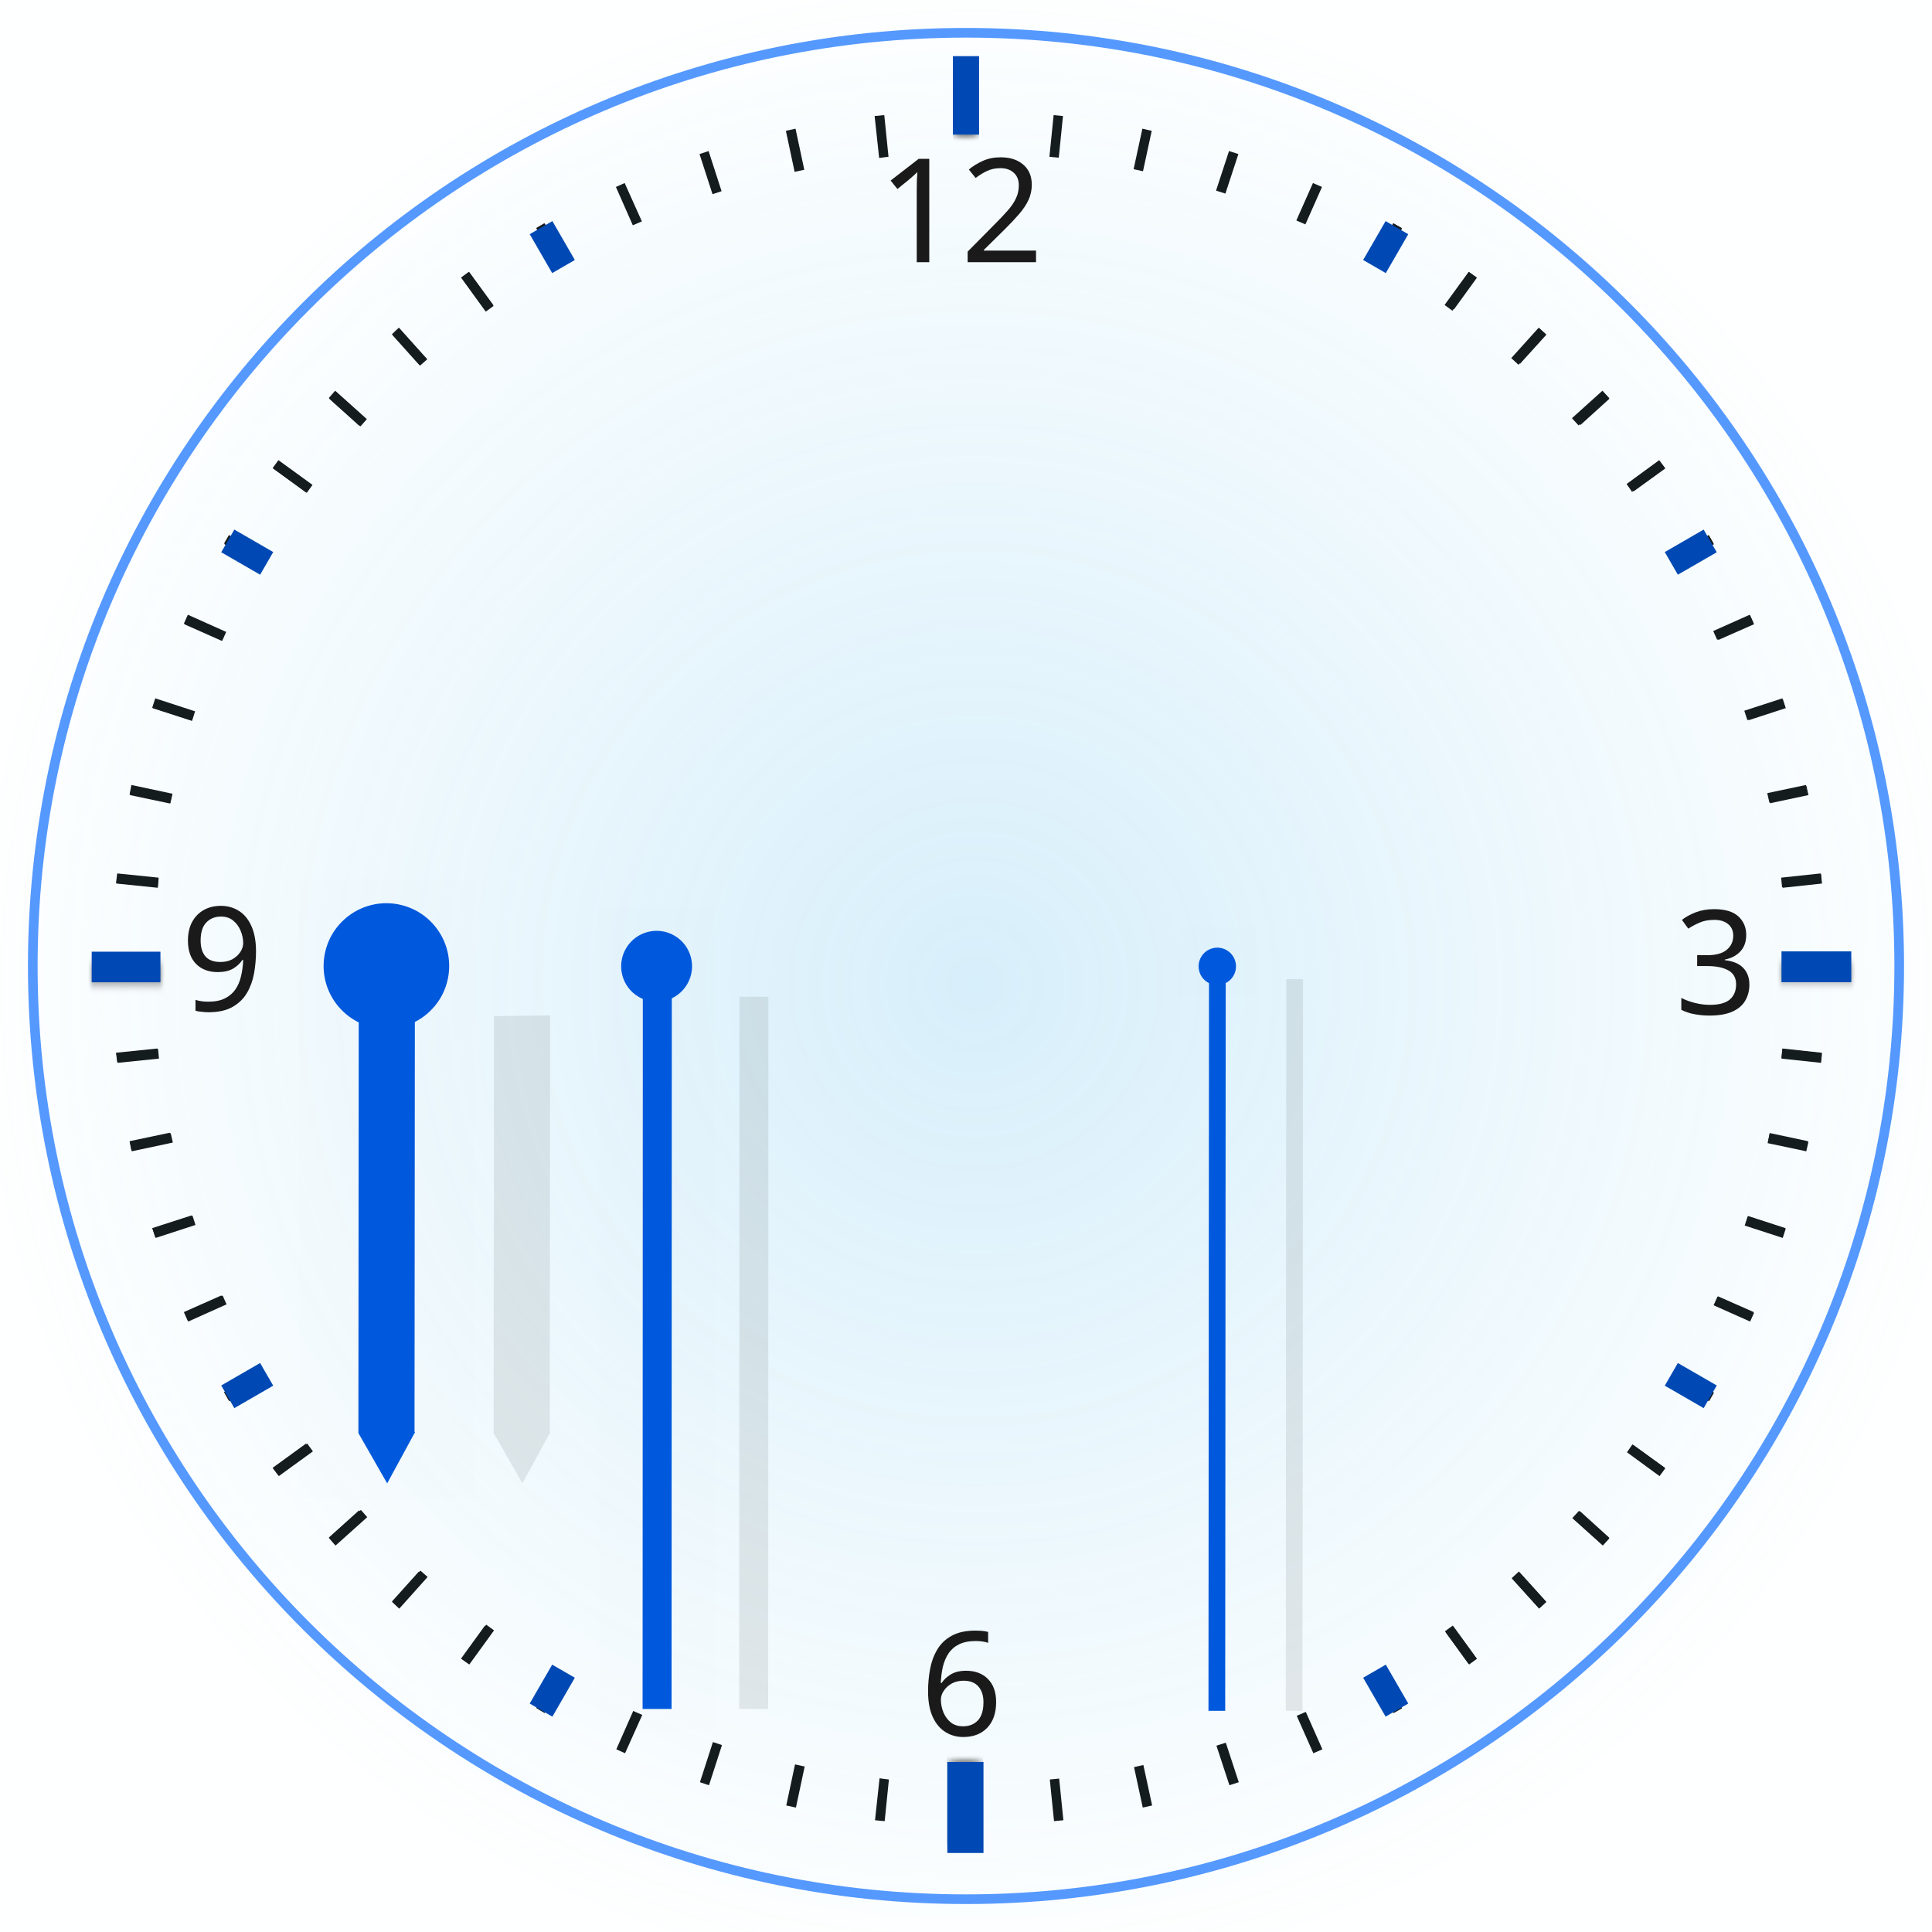
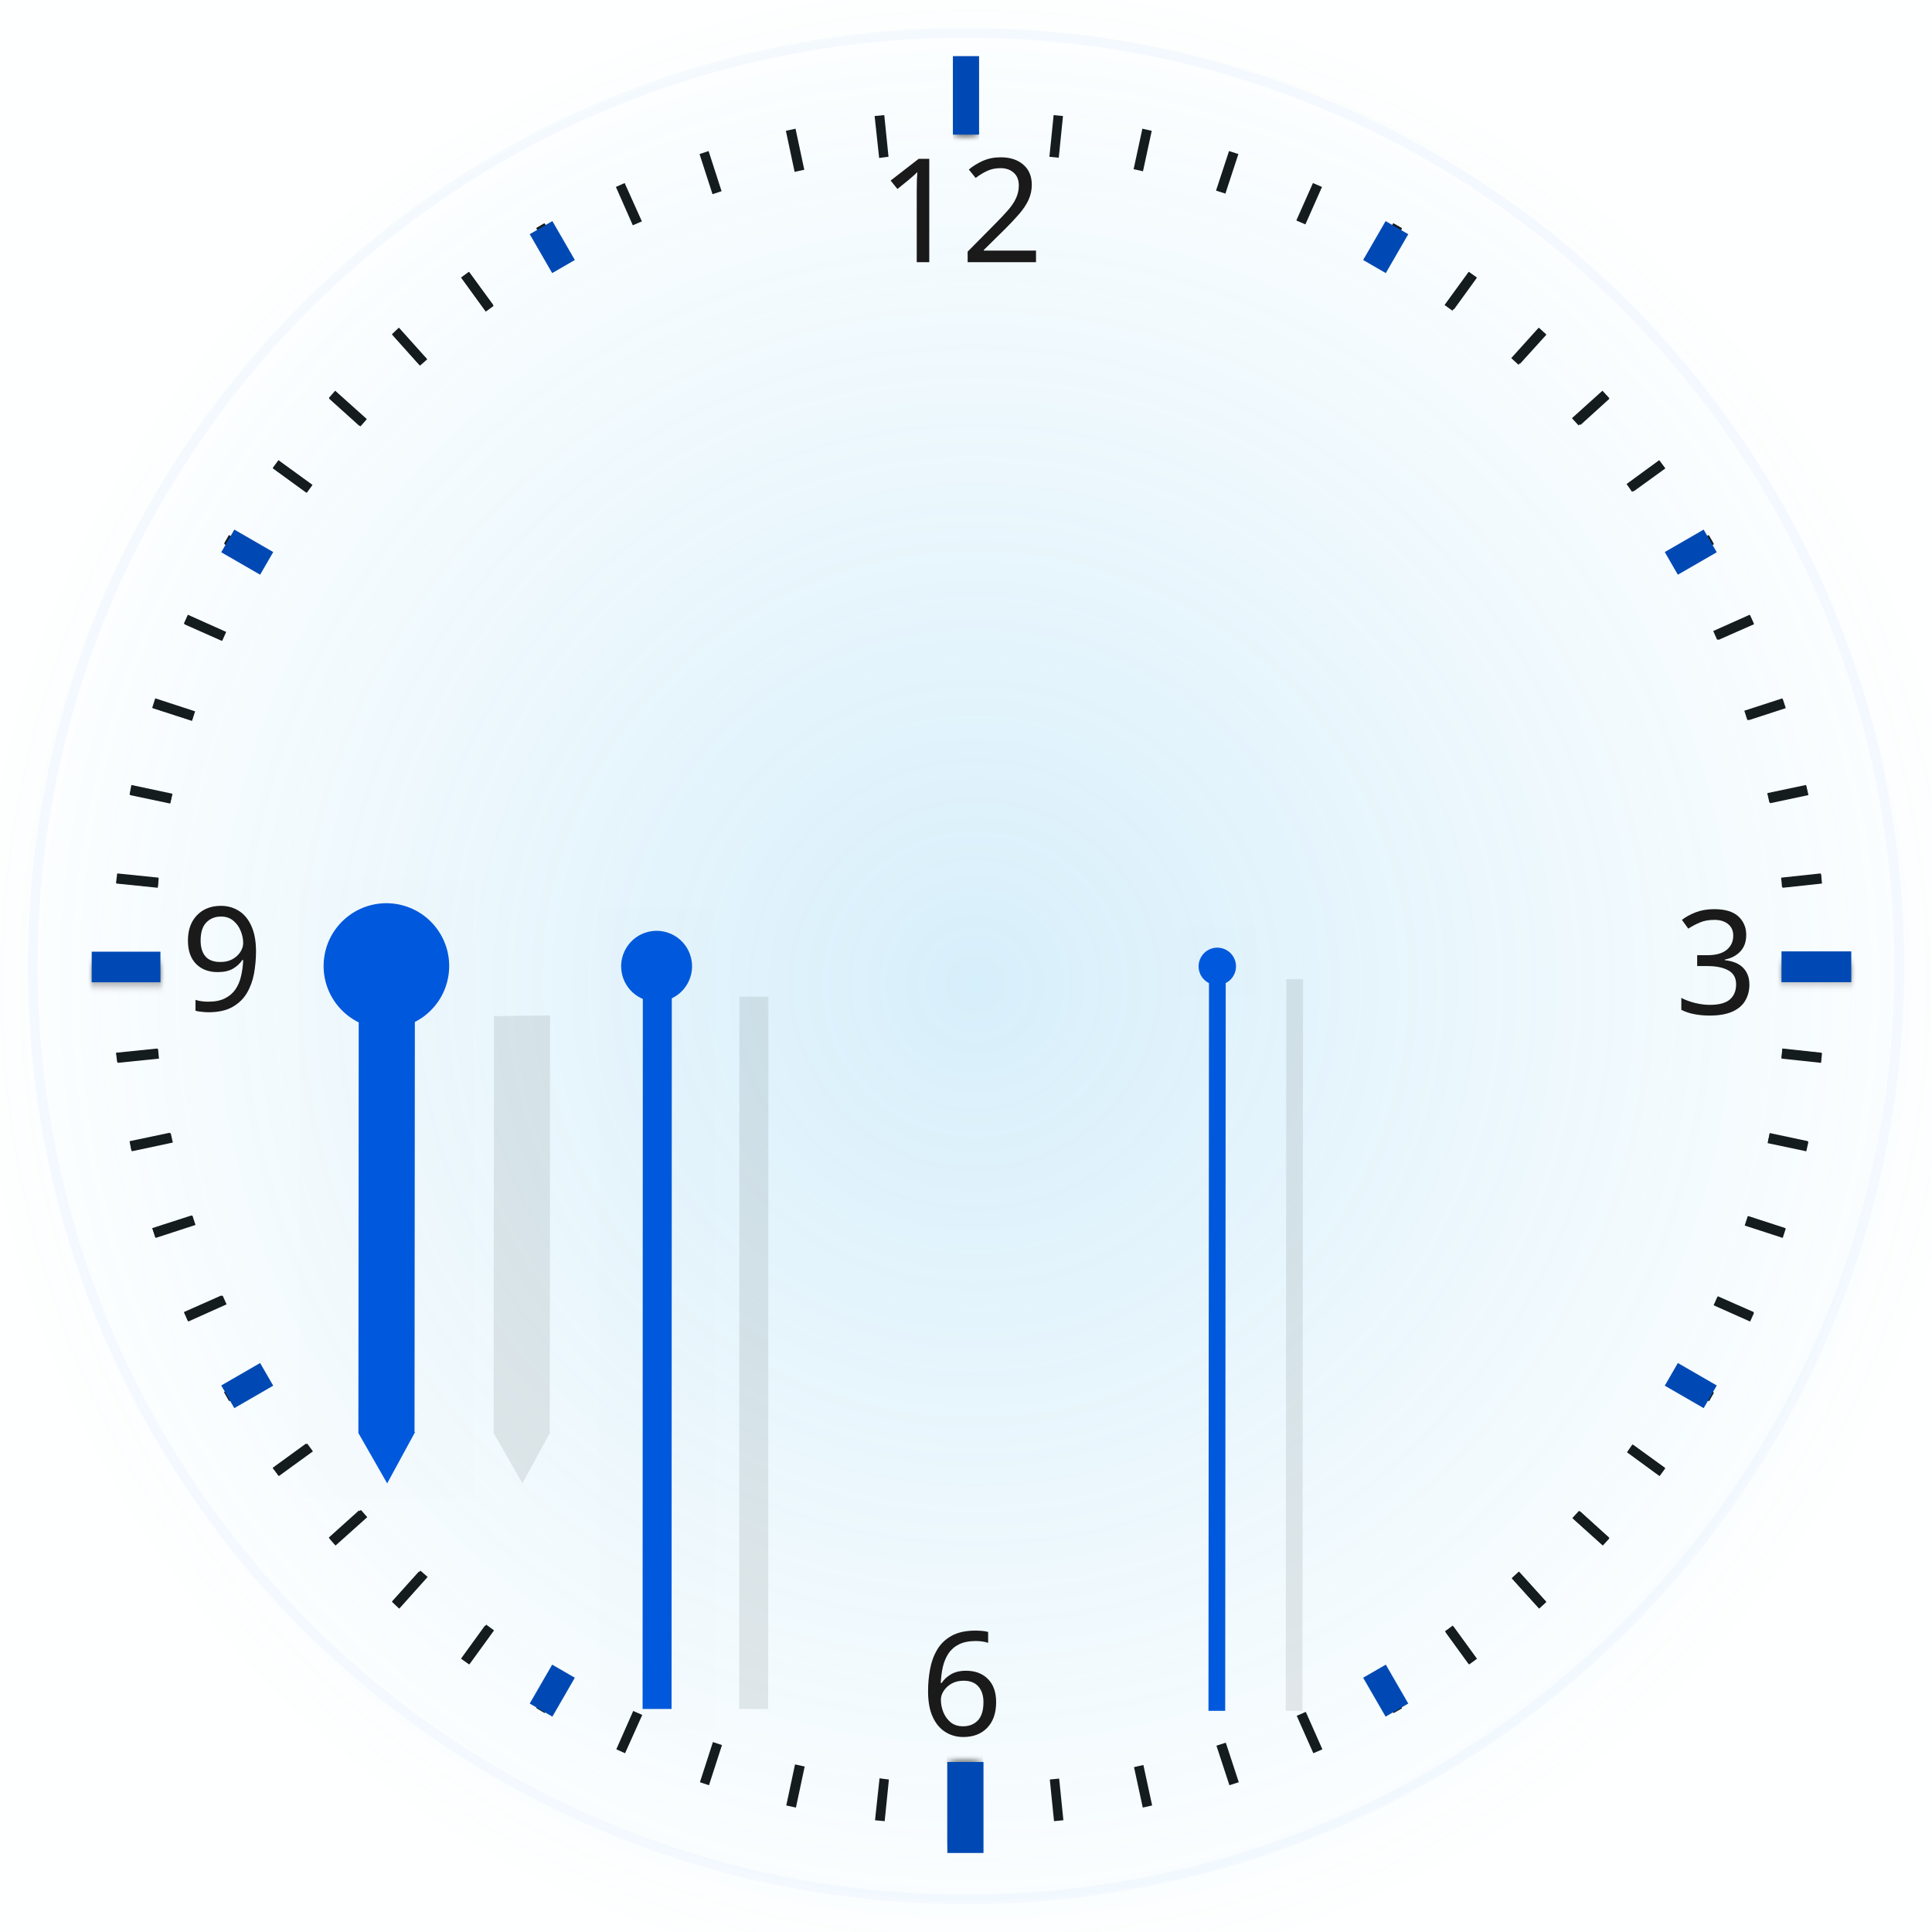
<svg xmlns="http://www.w3.org/2000/svg" xmlns:xlink="http://www.w3.org/1999/xlink" version="1.0" height="200" width="200" id="svg2">
  <defs id="defs5">
    <linearGradient id="linearGradient888">
      <stop style="stop-color:#3daee9;stop-opacity:1;" offset="0" id="stop884" />
      <stop style="stop-color:#3daee9;stop-opacity:0;" offset="1" id="stop886" />
    </linearGradient>
    <linearGradient id="linearGradient4011">
      <stop id="stop4013" offset="0" style="stop-color:#232629;stop-opacity:1;" />
      <stop style="stop-color:#232629;stop-opacity:0.523;" offset="0.9" id="stop4019" />
      <stop id="stop4021" offset="0.96" style="stop-color:#232629;stop-opacity:0.107;" />
      <stop id="stop4015" offset="1" style="stop-color:#232629;stop-opacity:0;" />
    </linearGradient>
    <filter height="1.905" y="-0.453" width="1.123" x="-0.061" id="filter5590" color-interpolation-filters="sRGB">
      <feGaussianBlur id="feGaussianBlur5592" stdDeviation="0.511" />
    </filter>
    <filter height="1.905" y="-0.453" width="1.123" x="-0.061" id="filter5574" color-interpolation-filters="sRGB">
      <feGaussianBlur id="feGaussianBlur5576" stdDeviation="0.511" />
    </filter>
    <filter height="1.123" y="-0.061" width="1.905" x="-0.453" id="filter5578" color-interpolation-filters="sRGB">
      <feGaussianBlur id="feGaussianBlur5580" stdDeviation="0.511" />
    </filter>
    <radialGradient r="96.606" fy="382.729" fx="1255.872" cy="382.729" cx="1255.872" gradientUnits="userSpaceOnUse" id="radialGradient4671" xlink:href="#linearGradient4011" />
    <radialGradient r="96.606" fy="382.729" fx="1255.872" cy="382.729" cx="1255.872" gradientUnits="userSpaceOnUse" id="radialGradient4671-1" xlink:href="#linearGradient4011" gradientTransform="matrix(1.076543,0,0,1.076543,-333.5874,169.8928)" />
    <radialGradient xlink:href="#linearGradient888" id="radialGradient890" cx="1018.413" cy="581.917" fx="1018.413" fy="581.917" r="104" gradientUnits="userSpaceOnUse" />
  </defs>
  <g transform="translate(-1798.136,76.7415)" style="display:none" id="layer1" />
  <g transform="translate(-1798.136,76.7415)" style="display:inline" id="layer2" />
  <g id="layer4" style="display:inline" transform="translate(-1028.03,408.4746)" />
  <g id="layer5" style="display:inline" transform="translate(-1028.03,408.4746)" />
  <g transform="translate(-917.4624,-480.017)" id="ClockFace">
    <circle id="path4329-4" style="fill:url(#radialGradient890);fill-opacity:1;stroke:none;opacity:0.2" cx="1018.413" cy="581.917" r="104" />
    <g id="g4323">
      <rect style="opacity:0.005;fill:#3daee9;fill-opacity:1;stroke:none" id="rect4069" width="214" height="214" x="910.768" y="473.524" />
      <circle transform="matrix(1.076543,0,0,1.076543,-334.5376,169.9925)" id="path4329" style="fill:url(#radialGradient4671);fill-opacity:1;stroke:none" />
      <g id="g4245">
        <path d="m 1352.477,382.729 a 96.606,96.606 0 0 1 -96.606,96.606 96.606,96.606 0 0 1 -96.606,-96.606 96.606,96.606 0 0 1 96.606,-96.606 96.606,96.606 0 0 1 96.606,96.606 z" id="path5099" style="fill:#1ea0e6;fill-opacity:1;stroke:none;opacity:0" transform="translate(-238.4086,197.2873)" />
        <g transform="translate(-0.5084997,-0.4121934)" id="g6149">
          <path id="path5480" d="m 974.362,503.58 -0.844,0.5 2.094,3.594 c 0.278,-0.163 0.564,-0.308 0.844,-0.469 z m 87.875,0 -2.031,3.531 c 0.293,0.167 0.585,0.33 0.875,0.5 l 2.031,-3.531 z m -95.687,5.031 -0.812,0.562 2.469,3.406 c 0.269,-0.199 0.541,-0.398 0.813,-0.594 z m 103.5,0 -2.375,3.281 c 0.267,0.192 0.548,0.368 0.812,0.562 l 2.375,-3.281 z m -110.75,5.812 -0.719,0.656 2.781,3.094 c 0.24,-0.219 0.508,-0.408 0.75,-0.625 z m 118,0 -2.719,3 c 0.248,0.221 0.504,0.432 0.75,0.656 l 2.719,-3 z m -124.594,6.531 -0.656,0.75 3.125,2.812 c 0.219,-0.247 0.434,-0.505 0.656,-0.75 z m 131.188,0 -3,2.688 c 0.233,0.255 0.458,0.523 0.687,0.781 l 3,-2.719 z m -137.063,7.188 -0.594,0.781 3.438,2.5 c 0.192,-0.268 0.367,-0.547 0.562,-0.812 z m 142.938,0 -3.25,2.375 c 0.191,0.259 0.375,0.52 0.562,0.781 l 3.281,-2.375 z m -148.063,7.75 -0.5,0.875 3.688,2.125 c 0.166,-0.292 0.331,-0.585 0.5,-0.875 z m 153.188,0 -3.5,2.031 c 0.17,0.29 0.333,0.582 0.5,0.875 l 3.5,-2.031 z m -157.438,8.25 -0.406,0.906 3.875,1.719 c 0.133,-0.305 0.27,-0.603 0.406,-0.906 z m 161.688,0 -3.688,1.625 c 0.136,0.301 0.274,0.603 0.406,0.906 l 3.688,-1.625 z m -165.063,8.656 -0.312,0.938 4.062,1.312 c 0.098,-0.308 0.18,-0.631 0.281,-0.938 z m 168.438,0 -3.844,1.25 c 0.102,0.31 0.214,0.626 0.312,0.938 l 3.844,-1.25 z m -170.906,8.969 -0.188,0.969 4.156,0.875 c 0.066,-0.324 0.149,-0.646 0.219,-0.969 z m 173.344,0 -3.937,0.844 c 0.069,0.321 0.122,0.647 0.187,0.969 l 3.969,-0.844 z m -174.812,9.156 -0.125,0.969 4.281,0.438 c 0.031,-0.322 0.059,-0.648 0.094,-0.969 l -4.25,-0.438 z m 176.344,0 -4.062,0.438 c 0.035,0.321 0.063,0.647 0.094,0.969 l 4.062,-0.438 -0.094,-0.969 z m -172.156,18.094 -4.312,0.438 0.125,1 4.281,-0.438 c -0.037,-0.333 -0.061,-0.666 -0.094,-1 z m 168.156,0 c -0.033,0.334 -0.057,0.667 -0.094,1 l 4.094,0.438 0.094,-1 z m -166.844,8.719 -4.219,0.906 0.188,0.969 4.25,-0.906 c -0.071,-0.322 -0.152,-0.645 -0.219,-0.969 z m 165.531,0.062 c -0.067,0.324 -0.148,0.646 -0.219,0.969 l 4,0.844 0.219,-0.969 z m -163.281,8.469 -4.125,1.344 0.312,0.969 4.125,-1.344 c -0.107,-0.323 -0.209,-0.644 -0.312,-0.969 z m 161,0.062 c -0.104,0.325 -0.205,0.646 -0.313,0.969 l 3.938,1.281 0.312,-0.969 z m -157.875,8.219 -3.969,1.781 0.406,0.906 3.969,-1.781 c -0.138,-0.303 -0.272,-0.601 -0.406,-0.906 z m 154.75,0.094 c -0.134,0.303 -0.269,0.605 -0.406,0.906 l 3.781,1.688 0.406,-0.906 z m -150.75,7.781 -3.813,2.188 0.5,0.875 3.813,-2.188 c -0.17,-0.289 -0.334,-0.584 -0.5,-0.875 z m 146.75,0.094 c -0.168,0.292 -0.329,0.585 -0.5,0.875 l 3.625,2.094 0.5,-0.875 z m -142,7.344 -3.531,2.562 0.594,0.812 3.531,-2.562 c -0.2,-0.27 -0.397,-0.54 -0.594,-0.812 z m 137.187,0.094 c -0.193,0.268 -0.366,0.547 -0.562,0.812 l 3.375,2.469 0.594,-0.812 z m -131.625,6.781 -3.281,2.938 0.656,0.75 3.281,-2.938 c -0.224,-0.246 -0.435,-0.502 -0.656,-0.75 z m 126.094,0.094 c -0.226,0.253 -0.458,0.499 -0.688,0.75 l 3.156,2.844 0.687,-0.75 z m -119.937,6.188 -2.906,3.25 0.719,0.688 2.938,-3.281 c -0.248,-0.221 -0.504,-0.432 -0.75,-0.656 z m 113.719,0.094 c -0.251,0.228 -0.496,0.462 -0.75,0.688 l 2.844,3.156 0.75,-0.688 z m -106.906,5.5 -2.562,3.531 0.812,0.594 2.562,-3.531 c -0.272,-0.195 -0.543,-0.395 -0.812,-0.594 z m 100.062,0.094 c -0.27,0.198 -0.54,0.399 -0.812,0.594 l 2.5,3.438 0.812,-0.594 z m -92.656,4.781 -2.187,3.781 0.844,0.5 2.188,-3.812 c -0.28,-0.16 -0.566,-0.306 -0.844,-0.469 z m 85.25,0.062 c -0.283,0.165 -0.559,0.338 -0.844,0.5 l 2.125,3.719 0.875,-0.5 z m -77.437,4 -1.75,3.969 0.906,0.406 1.781,-3.969 c -0.313,-0.138 -0.626,-0.265 -0.937,-0.406 z m 69.625,0.094 c -0.308,0.139 -0.628,0.271 -0.938,0.406 l 1.719,3.875 0.938,-0.406 z m -61.375,3.125 -1.344,4.156 0.938,0.312 1.344,-4.156 c -0.314,-0.1 -0.625,-0.209 -0.937,-0.312 z m 53.094,0.062 c -0.322,0.106 -0.645,0.21 -0.969,0.312 l 1.344,4.094 0.969,-0.312 z m -44.594,2.25 -0.906,4.25 1,0.219 0.906,-4.25 c -0.334,-0.069 -0.668,-0.146 -1,-0.219 z m 36.062,0.062 c -0.327,0.07 -0.641,0.152 -0.969,0.219 l 0.906,4.188 0.969,-0.219 z m -27.312,1.375 -0.469,4.344 1,0.094 0.438,-4.312 c -0.325,-0.032 -0.645,-0.089 -0.969,-0.125 z m 18.594,0.031 c -0.323,0.035 -0.645,0.062 -0.969,0.094 l 0.437,4.312 0.969,-0.094 z" style="font-size:medium;font-style:normal;font-variant:normal;font-weight:normal;font-stretch:normal;text-indent:0;text-align:start;text-decoration:none;line-height:normal;letter-spacing:normal;word-spacing:normal;text-transform:none;direction:ltr;block-progression:tb;writing-mode:lr-tb;text-anchor:start;baseline-shift:baseline;opacity:1;color:#000000;fill:#151c1d;fill-opacity:1;stroke:none;stroke-width:1px;marker:none;visibility:visible;display:inline;overflow:visible;enable-background:accumulate;font-family:Sans;-inkscape-font-specification:Sans" />
          <path style="color:#000000;font-style:normal;font-variant:normal;font-weight:normal;font-stretch:normal;font-size:medium;line-height:normal;font-family:Sans;-inkscape-font-specification:Sans;text-indent:0;text-align:start;text-decoration:none;text-decoration-line:none;letter-spacing:normal;word-spacing:normal;text-transform:none;direction:ltr;block-progression:tb;writing-mode:lr-tb;baseline-shift:baseline;text-anchor:start;display:inline;overflow:visible;visibility:visible;opacity:1;fill:#151c1d;fill-opacity:1;stroke:none;stroke-width:1px;marker:none;enable-background:accumulate" d="m 974.322,657.721 -0.844,-0.5 2.094,-3.594 c 0.278,0.163 0.564,0.308 0.844,0.469 z m 87.875,0 -2.031,-3.531 c 0.293,-0.167 0.585,-0.33 0.875,-0.5 l 2.031,3.531 z m -95.688,-5.031 -0.812,-0.562 2.469,-3.406 c 0.269,0.199 0.541,0.398 0.813,0.594 z m 103.5,0 -2.375,-3.281 c 0.267,-0.192 0.548,-0.368 0.812,-0.562 l 2.375,3.281 z m -110.75,-5.812 -0.719,-0.656 2.781,-3.094 c 0.24,0.219 0.508,0.408 0.75,0.625 z m 118,0 -2.719,-3 c 0.248,-0.221 0.504,-0.432 0.75,-0.656 l 2.719,3 z m -124.594,-6.531 -0.656,-0.75 3.125,-2.812 c 0.219,0.247 0.434,0.505 0.656,0.75 z m 131.188,0 -3,-2.688 c 0.233,-0.255 0.458,-0.523 0.687,-0.781 l 3,2.719 z m -137.063,-7.188 -0.594,-0.781 3.438,-2.5 c 0.192,0.268 0.367,0.547 0.562,0.812 z m 142.938,0 -3.25,-2.375 c 0.191,-0.259 0.375,-0.52 0.562,-0.781 l 3.281,2.375 z m -148.063,-7.75 -0.5,-0.875 3.688,-2.125 c 0.166,0.292 0.331,0.585 0.5,0.875 z m 153.188,0 -3.5,-2.031 c 0.17,-0.29 0.333,-0.582 0.5,-0.875 l 3.5,2.031 z m -157.438,-8.25 -0.406,-0.906 3.875,-1.719 c 0.133,0.305 0.27,0.603 0.406,0.906 z m 161.688,0 -3.688,-1.625 c 0.136,-0.301 0.274,-0.603 0.406,-0.906 l 3.688,1.625 z m -165.063,-8.656 -0.312,-0.938 4.062,-1.312 c 0.098,0.308 0.18,0.631 0.281,0.938 z m 168.438,0 -3.844,-1.25 c 0.102,-0.31 0.214,-0.626 0.312,-0.938 l 3.844,1.25 z m -170.906,-8.969 -0.188,-0.969 4.156,-0.875 c 0.066,0.324 0.149,0.646 0.219,0.969 z m 173.344,0 -3.937,-0.844 c 0.069,-0.321 0.122,-0.647 0.187,-0.969 l 3.969,0.844 z m -174.812,-9.156 -0.125,-0.969 4.281,-0.438 c 0.031,0.322 0.059,0.648 0.094,0.969 l -4.25,0.438 z m 176.344,0 -4.062,-0.438 c 0.035,-0.321 0.063,-0.647 0.094,-0.969 l 4.062,0.438 -0.094,0.969 z m -172.156,-18.094 -4.312,-0.438 0.125,-1 4.281,0.438 c -0.037,0.333 -0.061,0.666 -0.094,1 z m 168.156,0 c -0.033,-0.334 -0.057,-0.667 -0.094,-1 l 4.094,-0.438 0.094,1 z m -166.844,-8.719 -4.219,-0.906 0.188,-0.969 4.25,0.906 c -0.071,0.322 -0.152,0.645 -0.219,0.969 z m 165.531,-0.062 c -0.067,-0.324 -0.148,-0.646 -0.219,-0.969 l 4,-0.844 0.219,0.969 z m -163.281,-8.469 -4.125,-1.344 0.312,-0.969 4.125,1.344 c -0.107,0.323 -0.209,0.644 -0.312,0.969 z m 161,-0.062 c -0.104,-0.325 -0.205,-0.646 -0.313,-0.969 l 3.938,-1.281 0.312,0.969 z m -157.875,-8.219 -3.969,-1.781 0.406,-0.906 3.969,1.781 c -0.138,0.303 -0.272,0.601 -0.406,0.906 z m 154.75,-0.094 c -0.134,-0.303 -0.269,-0.605 -0.406,-0.906 l 3.781,-1.688 0.406,0.906 z m -150.75,-7.781 -3.813,-2.188 0.5,-0.875 3.813,2.188 c -0.17,0.289 -0.334,0.584 -0.5,0.875 z m 146.75,-0.094 c -0.168,-0.292 -0.329,-0.585 -0.5,-0.875 l 3.625,-2.094 0.5,0.875 z m -142,-7.344 -3.531,-2.562 0.594,-0.812 3.531,2.562 c -0.2,0.27 -0.397,0.54 -0.594,0.812 z m 137.187,-0.094 c -0.193,-0.268 -0.366,-0.547 -0.562,-0.812 l 3.375,-2.469 0.594,0.812 z m -131.625,-6.781 -3.281,-2.938 0.656,-0.75 3.281,2.938 c -0.224,0.246 -0.435,0.502 -0.656,0.75 z m 126.094,-0.094 c -0.226,-0.253 -0.458,-0.499 -0.688,-0.75 l 3.156,-2.844 0.687,0.75 z m -119.938,-6.188 -2.906,-3.25 0.719,-0.688 2.938,3.281 c -0.248,0.221 -0.504,0.432 -0.75,0.656 z m 113.719,-0.094 c -0.251,-0.228 -0.496,-0.462 -0.75,-0.688 l 2.844,-3.156 0.75,0.688 z m -106.906,-5.5 -2.562,-3.531 0.812,-0.594 2.562,3.531 c -0.272,0.195 -0.543,0.395 -0.812,0.594 z m 100.063,-0.094 c -0.27,-0.198 -0.54,-0.399 -0.812,-0.594 l 2.5,-3.438 0.812,0.594 z m -92.656,-4.781 -2.187,-3.781 0.844,-0.5 2.188,3.812 c -0.28,0.16 -0.566,0.306 -0.844,0.469 z m 85.25,-0.062 c -0.283,-0.165 -0.559,-0.338 -0.844,-0.5 l 2.125,-3.719 0.875,0.5 z m -77.437,-4 -1.75,-3.969 0.906,-0.406 1.781,3.969 c -0.313,0.138 -0.626,0.265 -0.937,0.406 z m 69.625,-0.094 c -0.308,-0.139 -0.628,-0.271 -0.938,-0.406 l 1.719,-3.875 0.938,0.406 z m -61.375,-3.125 -1.344,-4.156 0.938,-0.312 1.344,4.156 c -0.314,0.1 -0.625,0.209 -0.937,0.312 z m 53.094,-0.062 c -0.322,-0.106 -0.645,-0.21 -0.969,-0.312 l 1.344,-4.094 0.969,0.312 z m -44.594,-2.25 -0.906,-4.25 1,-0.219 0.906,4.25 c -0.334,0.069 -0.668,0.146 -1,0.219 z m 36.062,-0.062 c -0.327,-0.07 -0.641,-0.152 -0.969,-0.219 l 0.906,-4.188 0.969,0.219 z m -27.312,-1.375 -0.469,-4.344 1,-0.094 0.438,4.312 c -0.325,0.032 -0.645,0.089 -0.969,0.125 z m 18.594,-0.031 c -0.323,-0.035 -0.645,-0.062 -0.969,-0.094 l 0.437,-4.312 0.969,0.094 z" id="path4514" />
        </g>
        <rect style="fill:#212121;fill-opacity:0.413;stroke:none;filter:url(#filter5590)" id="rect5549" width="20" height="2.709" x="927.479" y="580.171" transform="matrix(0.3669433,0,0,0.8634778,586.551,78.71844)" />
        <rect y="578.535" x="926.956" height="3.167" width="7.115" id="rect5442" style="fill:#0049b4;fill-opacity:1;stroke:none" />
        <rect y="580.172" x="1088.579" height="2.709" width="20" id="rect5531" style="fill:#1c1c1c;fill-opacity:0.361;stroke:none;filter:url(#filter5574)" transform="matrix(0.3745782,0,0,0.8188335,693.9931,104.5514)" />
        <rect style="fill:#0049b4;fill-opacity:1;stroke:none" id="rect5446" width="7.224" height="3.189" x="1101.882" y="578.504" />
        <rect transform="matrix(0,0.447875,-1.213096,0,-587.0654,505.786)" style="fill:#2a2a2a;fill-opacity:0.524;stroke:none;filter:url(#filter5578)" id="rect5571" width="20" height="2.709" x="349.026" y="-1323.934" />
        <rect y="-1019.273" x="662.417" height="3.742" width="9.419" id="rect5448" style="fill:#0049b4;fill-opacity:1;stroke:none" transform="matrix(0,1,-1,0,0,0)" />
-         <path transform="translate(-238.4086,197.2873)" style="fill:none;stroke:#5599ff;stroke-opacity:1" id="path5627" d="m 1352.477,382.729 a 96.606,96.606 0 0 1 -96.606,96.606 96.606,96.606 0 0 1 -96.606,-96.606 96.606,96.606 0 0 1 96.606,-96.606 96.606,96.606 0 0 1 96.606,96.606 z" />
+         <path transform="translate(-238.4086,197.2873)" style="fill:none;stroke:#e1edff;stroke-opacity:1;opacity:0.3" id="path5627" d="m 1352.477,382.729 a 96.606,96.606 0 0 1 -96.606,96.606 96.606,96.606 0 0 1 -96.606,-96.606 96.606,96.606 0 0 1 96.606,-96.606 96.606,96.606 0 0 1 96.606,96.606 z" />
        <g transform="translate(-0.5084997,-0.4121934)" id="g6073">
          <path d="m 1090.307,537.577 4.027,-2.325 1.355,2.346 -4.027,2.325 z m -149.435,86.276 4.027,-2.325 1.355,2.346 -4.027,2.325 z" style="fill:#0049b4;fill-opacity:1;stroke:none" id="path6063" />
          <path id="path6065" style="fill:#0049b4;fill-opacity:1;stroke:none" d="m 1059.083,507.345 2.325,-4.027 2.346,1.355 -2.325,4.027 z m -86.276,149.435 2.325,-4.027 2.346,1.355 -2.325,4.027 z" />
          <path d="m 944.9,539.923 -4.027,-2.325 1.355,-2.346 4.027,2.325 z m 149.435,86.276 -4.027,-2.325 1.355,-2.346 4.027,2.325 z" style="fill:#0049b4;fill-opacity:1;stroke:none" id="path6067" />
          <path id="path6069" style="fill:#0049b4;fill-opacity:1;stroke:none" d="m 975.132,508.699 -2.325,-4.027 2.346,-1.355 2.325,4.027 z m 86.276,149.435 -2.325,-4.027 2.346,-1.355 2.325,4.027 z" />
        </g>
        <rect y="-1323.934" x="349.026" height="2.709" width="20" id="rect4510" style="fill:#2a2a2a;fill-opacity:0.524;stroke:none;filter:url(#filter5578)" transform="matrix(0,0.4058559,-0.8691949,0,-132.1378,344.5087)" />
        <rect transform="matrix(0,1,-1,0,0,0)" style="fill:#0049b4;fill-opacity:1;stroke:none" id="rect4512" width="8.124" height="2.709" x="485.829" y="-1018.815" />
        <text xml:space="preserve" style="font-style:normal;font-weight:normal;font-size:15px;line-height:125%;font-family:sans-serif;letter-spacing:0px;word-spacing:0px;fill:#1a1a1a;fill-opacity:1;stroke:none;stroke-width:1px;stroke-linecap:butt;stroke-linejoin:miter;stroke-opacity:1;" x="936.168" y="584.649" id="text4204">
          <tspan id="tspan4206" x="936.168" y="584.649" style="font-style:normal;font-variant:normal;font-weight:normal;font-stretch:normal;font-size:15px;font-family:Aller;-inkscape-font-specification:Aller;fill:#1a1a1a;fill-opacity:1;">9</tspan>
        </text>
        <text id="text4208" y="584.993" x="1090.838" style="font-style:normal;font-weight:normal;font-size:15px;line-height:125%;font-family:sans-serif;letter-spacing:0px;word-spacing:0px;fill:#1a1a1a;fill-opacity:1;stroke:none;stroke-width:1px;stroke-linecap:butt;stroke-linejoin:miter;stroke-opacity:1;" xml:space="preserve">
          <tspan style="font-style:normal;font-variant:normal;font-weight:normal;font-stretch:normal;font-size:15px;font-family:Aller;-inkscape-font-specification:Aller;fill:#1a1a1a;fill-opacity:1;" y="584.993" x="1090.838" id="tspan4210">3</tspan>
        </text>
        <text id="text4212" y="659.676" x="1012.708" style="font-style:normal;font-weight:normal;font-size:15px;line-height:125%;font-family:sans-serif;letter-spacing:0px;word-spacing:0px;fill:#1a1a1a;fill-opacity:1;stroke:none;stroke-width:1px;stroke-linecap:butt;stroke-linejoin:miter;stroke-opacity:1;" xml:space="preserve">
          <tspan style="font-style:normal;font-variant:normal;font-weight:normal;font-stretch:normal;font-size:15px;font-family:Aller;-inkscape-font-specification:Aller;fill:#1a1a1a;fill-opacity:1;" y="659.676" x="1012.708" id="tspan4214">6</tspan>
        </text>
        <text xml:space="preserve" style="font-style:normal;font-weight:normal;font-size:15px;line-height:125%;font-family:sans-serif;letter-spacing:0px;word-spacing:0px;fill:#1a1a1a;fill-opacity:1;stroke:none;stroke-width:1px;stroke-linecap:butt;stroke-linejoin:miter;stroke-opacity:1;" x="1008.331" y="507.159" id="text4216">
          <tspan id="tspan4218" x="1008.331" y="507.159" style="font-style:normal;font-variant:normal;font-weight:normal;font-stretch:normal;font-size:15px;font-family:Aller;-inkscape-font-specification:Aller;fill:#1a1a1a;fill-opacity:1;">12</tspan>
        </text>
      </g>
    </g>
  </g>
  <g id="HourHand" transform="matrix(-0.6000147,-0.799989,0.799989,-0.6000147,185.5251,1262.698)">
    <rect transform="matrix(-0.6000147,0.799989,-0.799989,-0.6000147,1122.662,607.6191)" y="91" x="33" height="64" width="18" id="rect4673" style="opacity:0.01;fill:#232629;fill-opacity:0.604;stroke:none" />
    <path style="fill:#0059dc;fill-opacity:1;stroke:none" d="m 980.523,549.887 -5.955,-0.742 2.521,5.509 0.036,-0.051 34.481,25.905 3.422,-4.698 -34.481,-25.905 z" id="rect5450" />
    <path transform="translate(-753.9339,199.1847)" d="m 1777.896,382.032 a 6.499,6.499 0 0 1 -6.499,6.499 6.499,6.499 0 0 1 -6.5,-6.499 6.499,6.499 0 0 1 6.5,-6.499 6.499,6.499 0 0 1 6.499,6.499 z" id="path5455-2" style="fill:#0058dc;fill-opacity:1;stroke:none" />
  </g>
  <g id="MinuteHand" transform="matrix(-0.5033012,0.864111,-0.864111,-0.5033012,1082.352,-486.6583)" style="fill:#717171;fill-opacity:1">
    <rect transform="matrix(-0.5033012,-0.864111,0.864111,-0.5033012,966.2824,692.0649)" y="94" x="64" height="85" width="12" id="rect4675" style="opacity:0.01;fill:#232629;fill-opacity:0.604;stroke:none" />
    <path id="rect5459" d="m 588.165,1012.615 75.736,7e-4 0,3 -75.736,-7e-4 z" style="fill:#0059dc;stroke:none;fill-opacity:1" transform="matrix(0.8642748,-0.5030199,0.5030199,0.8642748,0,0)" />
    <path style="fill:#0059dc;fill-opacity:1;stroke:none" id="path5457" d="m 1777.896,382.032 a 6.499,6.499 0 0 1 -6.499,6.499 6.499,6.499 0 0 1 -6.5,-6.499 6.499,6.499 0 0 1 6.5,-6.499 6.499,6.499 0 0 1 6.499,6.499 z" transform="matrix(0.5647512,0,0,0.5647512,17.10373,365.5042)" />
  </g>
  <g id="SecondHand" transform="matrix(-0.5006173,0.8656687,-0.8656687,-0.5006173,1138.495,-489.7159)">
    <rect transform="matrix(0.8660254,-0.5,0.5,0.8660254,0,0)" y="1011.187" x="589.805" height="1.732" width="77.736" id="rect6212" style="fill:#0059dc;fill-opacity:1;stroke:none" />
    <rect transform="matrix(-0.5006173,-0.8656687,0.8656687,-0.5006173,985.8723,726.5489)" y="96" x="106" height="7" width="8" id="rect4677" style="opacity:0.01;fill:#232629;fill-opacity:0.604;stroke:none" />
    <path id="path6214" d="m 1777.896,382.032 c 0,3.59 -2.91,6.499 -6.499,6.499 -3.59,0 -6.5,-2.91 -6.5,-6.499 0,-3.59 2.91,-6.499 6.5,-6.499 3.59,0 6.499,2.91 6.499,6.499 z" style="fill:#0059dc;fill-opacity:1;stroke:none" transform="matrix(0.2978345,0,0,0.2978345,489.8134,467.4493)" />
  </g>
  <g transform="matrix(-0.6000147,-0.799989,0.799989,-0.6000147,199.5251,1262.698)" id="HourHandShadow" style="opacity:0.1">
    <path id="path4376" d="m 980.523,549.887 -5.955,-0.742 2.521,5.509 0.036,-0.051 34.481,25.905 3.422,-4.698 -34.481,-25.905 z" style="fill:#232629;fill-opacity:1;stroke:none" />
    <path transform="translate(-754,199.1995)" d="m 1777.896,382.032 a 6.499,6.499 0 0 1 -6.499,6.499 6.499,6.499 0 0 1 -6.5,-6.499 6.499,6.499 0 0 1 6.5,-6.499 6.499,6.499 0 0 1 6.499,6.499 z" id="path4378" style="fill:#232629;fill-opacity:0.004;stroke:none" />
  </g>
  <g transform="matrix(-0.5006173,0.8656687,-0.8656687,-0.5006173,1146.495,-489.7159)" id="SecondHandShadow" style="opacity:0.1;fill:#232629;fill-opacity:1">
    <path id="rect4414" d="m 591.805,1011.186 75.736,0 0,1.732 -75.736,0 z" style="fill:#232629;stroke:none" transform="matrix(0.8660254,-0.5,0.5,0.8660254,0,0)" />
    <path transform="matrix(0.2978345,0,0,0.2978345,489.8134,467.4493)" d="m 1777.896,382.032 a 6.499,6.499 0 0 1 -6.499,6.499 6.499,6.499 0 0 1 -6.5,-6.499 6.499,6.499 0 0 1 6.5,-6.499 6.499,6.499 0 0 1 6.499,6.499 z" id="path4416" style="fill:#232629;fill-opacity:0.004;stroke:none" />
    <rect transform="matrix(-0.5006173,-0.8656687,0.8656687,-0.5006173,988.876,731.7429)" y="97" x="113" height="82" width="6" id="rect4715" style="opacity:0.01;fill:#232629;fill-opacity:0.604;stroke:none" />
  </g>
  <path d="m -45,100 a 5,5 0 1 1 -10,0 5,5 0 1 1 10,0 z" id="HandCenterScrew" style="opacity:0.001;fill:#232629;fill-opacity:1;stroke:none" />
  <circle d="m -150,100 a 45,45 0 1 1 -90,0 45,45 0 1 1 90,0 z" transform="matrix(1.573921,0,0,1.573921,111.9146,-57.39209)" id="Glass" style="opacity:0.001;fill:#232629;fill-opacity:1;stroke:none" />
  <g style="opacity:0.1;fill:#232629;fill-opacity:1" transform="matrix(-0.5033012,0.864111,-0.864111,-0.5033012,1092.352,-486.6583)" id="MinuteHandShadow">
    <path id="rect4404" d="m 590.165,1012.615 73.736,0 0,3 -73.736,0 z" style="fill:#232629;stroke:none" transform="matrix(0.8642748,-0.5030199,0.5030199,0.8642748,0,0)" />
    <path style="fill:#232629;fill-opacity:0.004;stroke:none" id="path4406" d="m 1777.896,382.032 a 6.499,6.499 0 0 1 -6.499,6.499 6.499,6.499 0 0 1 -6.5,-6.499 6.499,6.499 0 0 1 6.5,-6.499 6.499,6.499 0 0 1 6.499,6.499 z" transform="matrix(0.6249637,0,0,0.6249637,-89.66208,342.4755)" />
  </g>
</svg>
